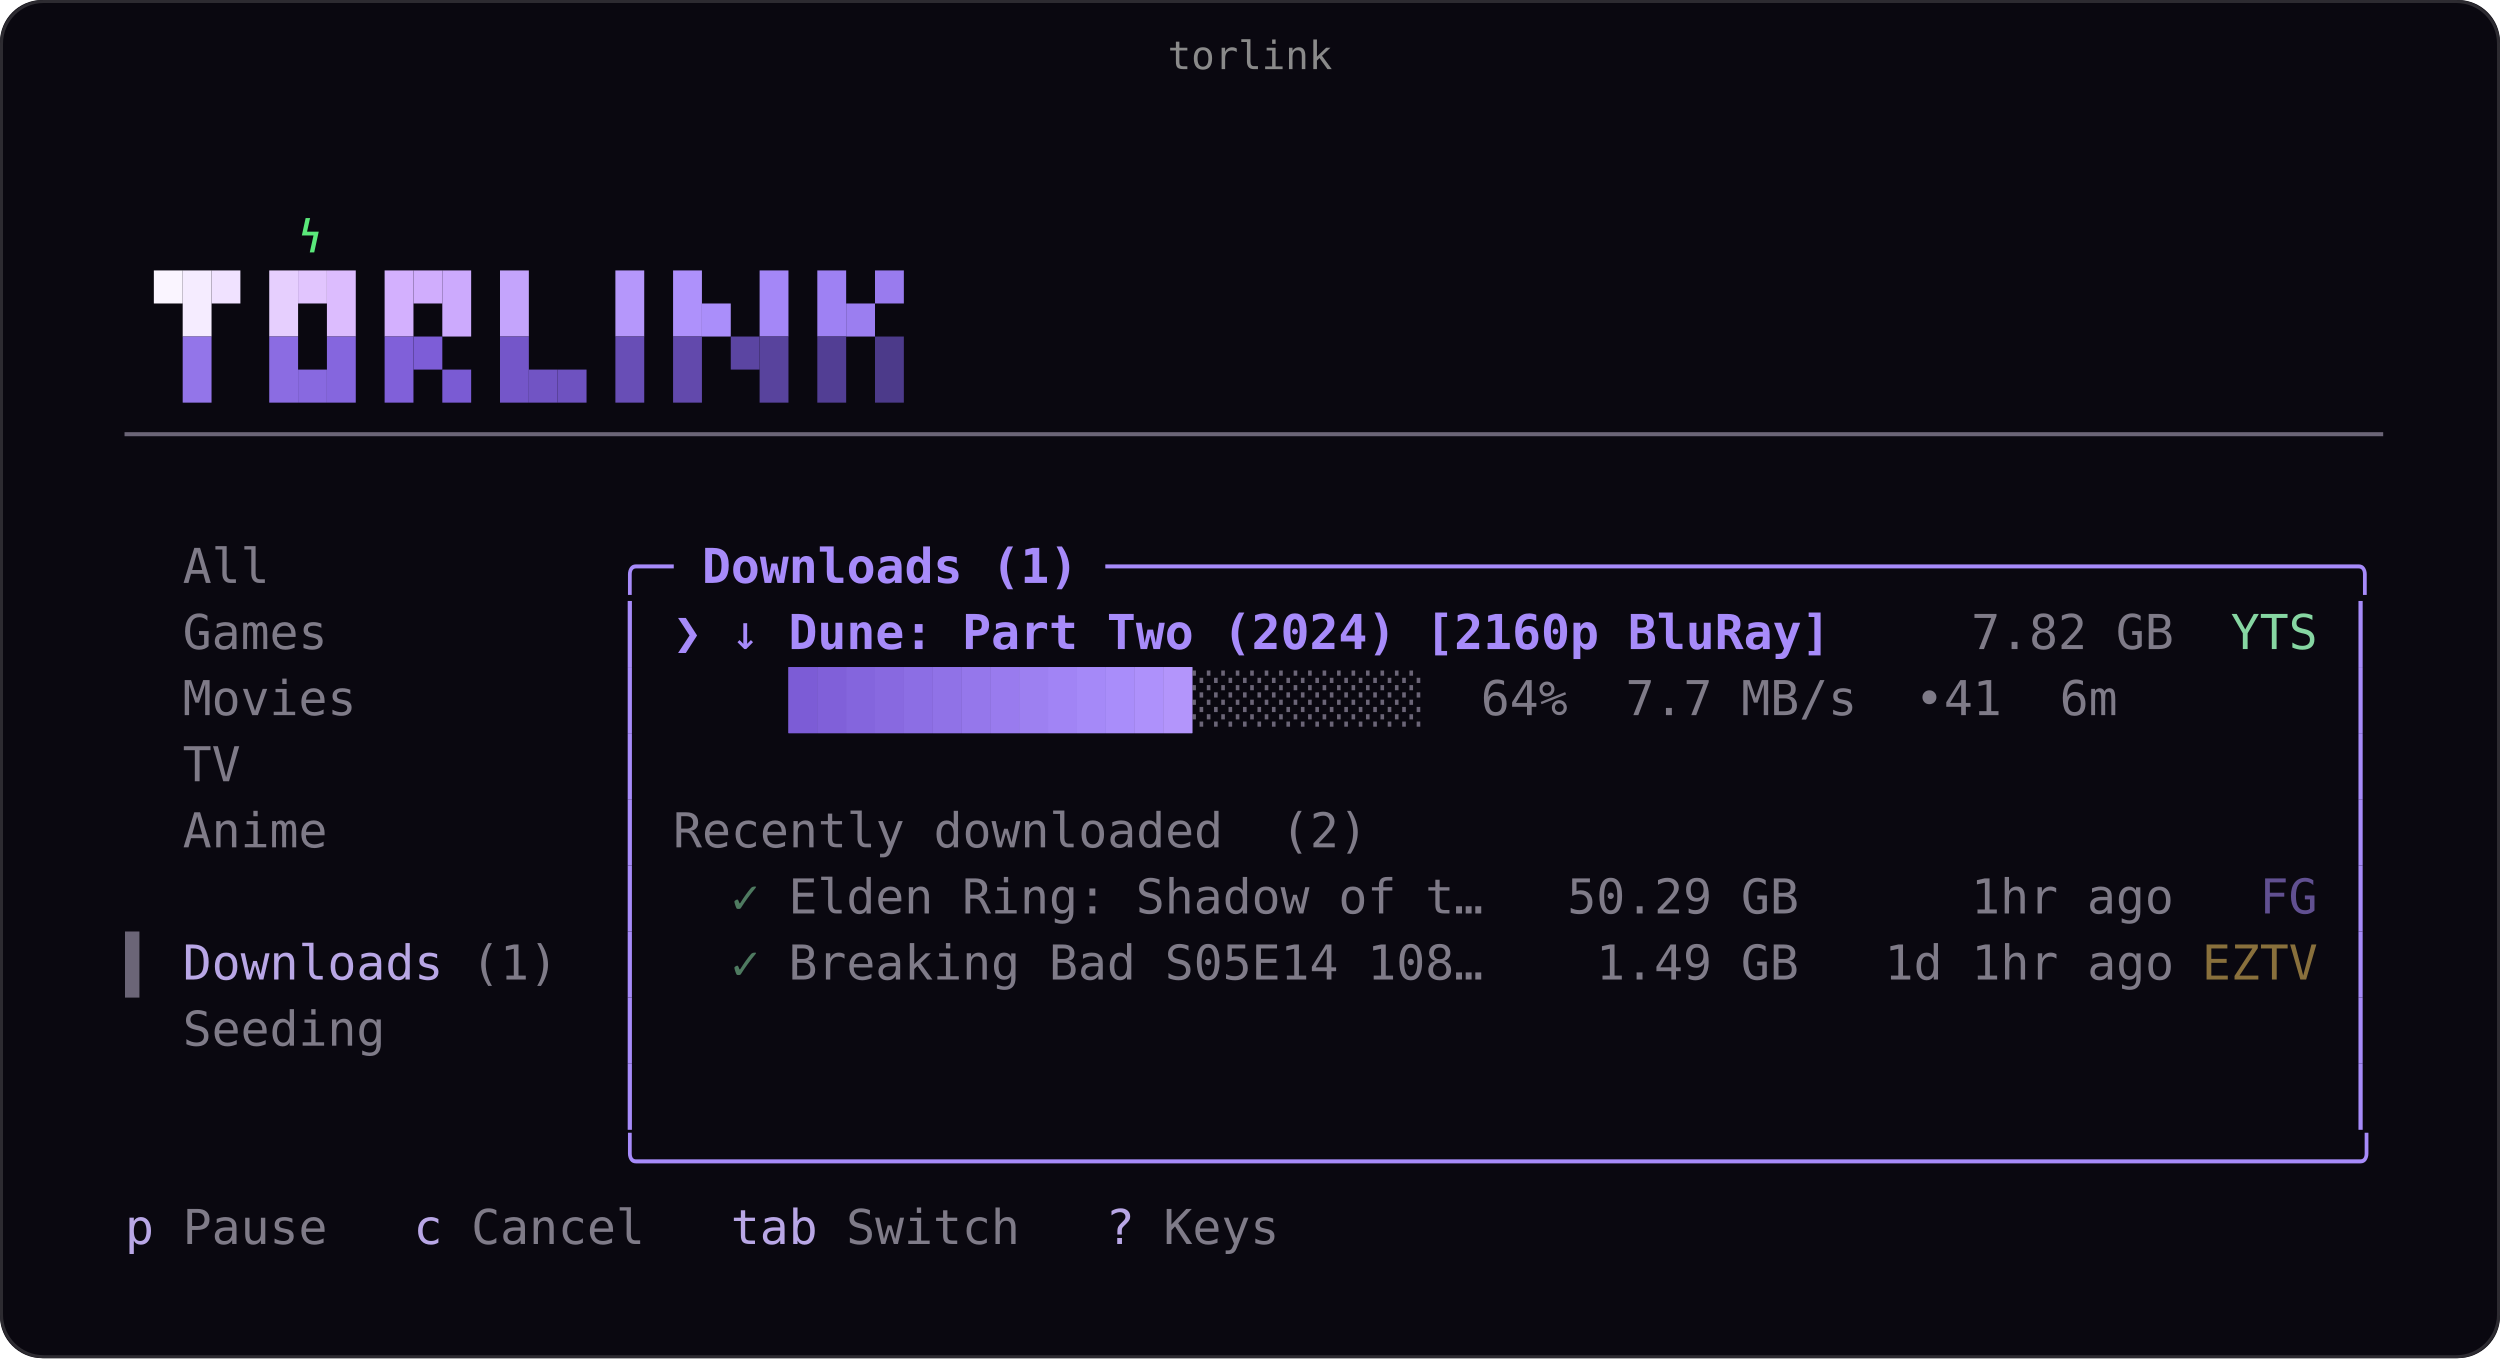
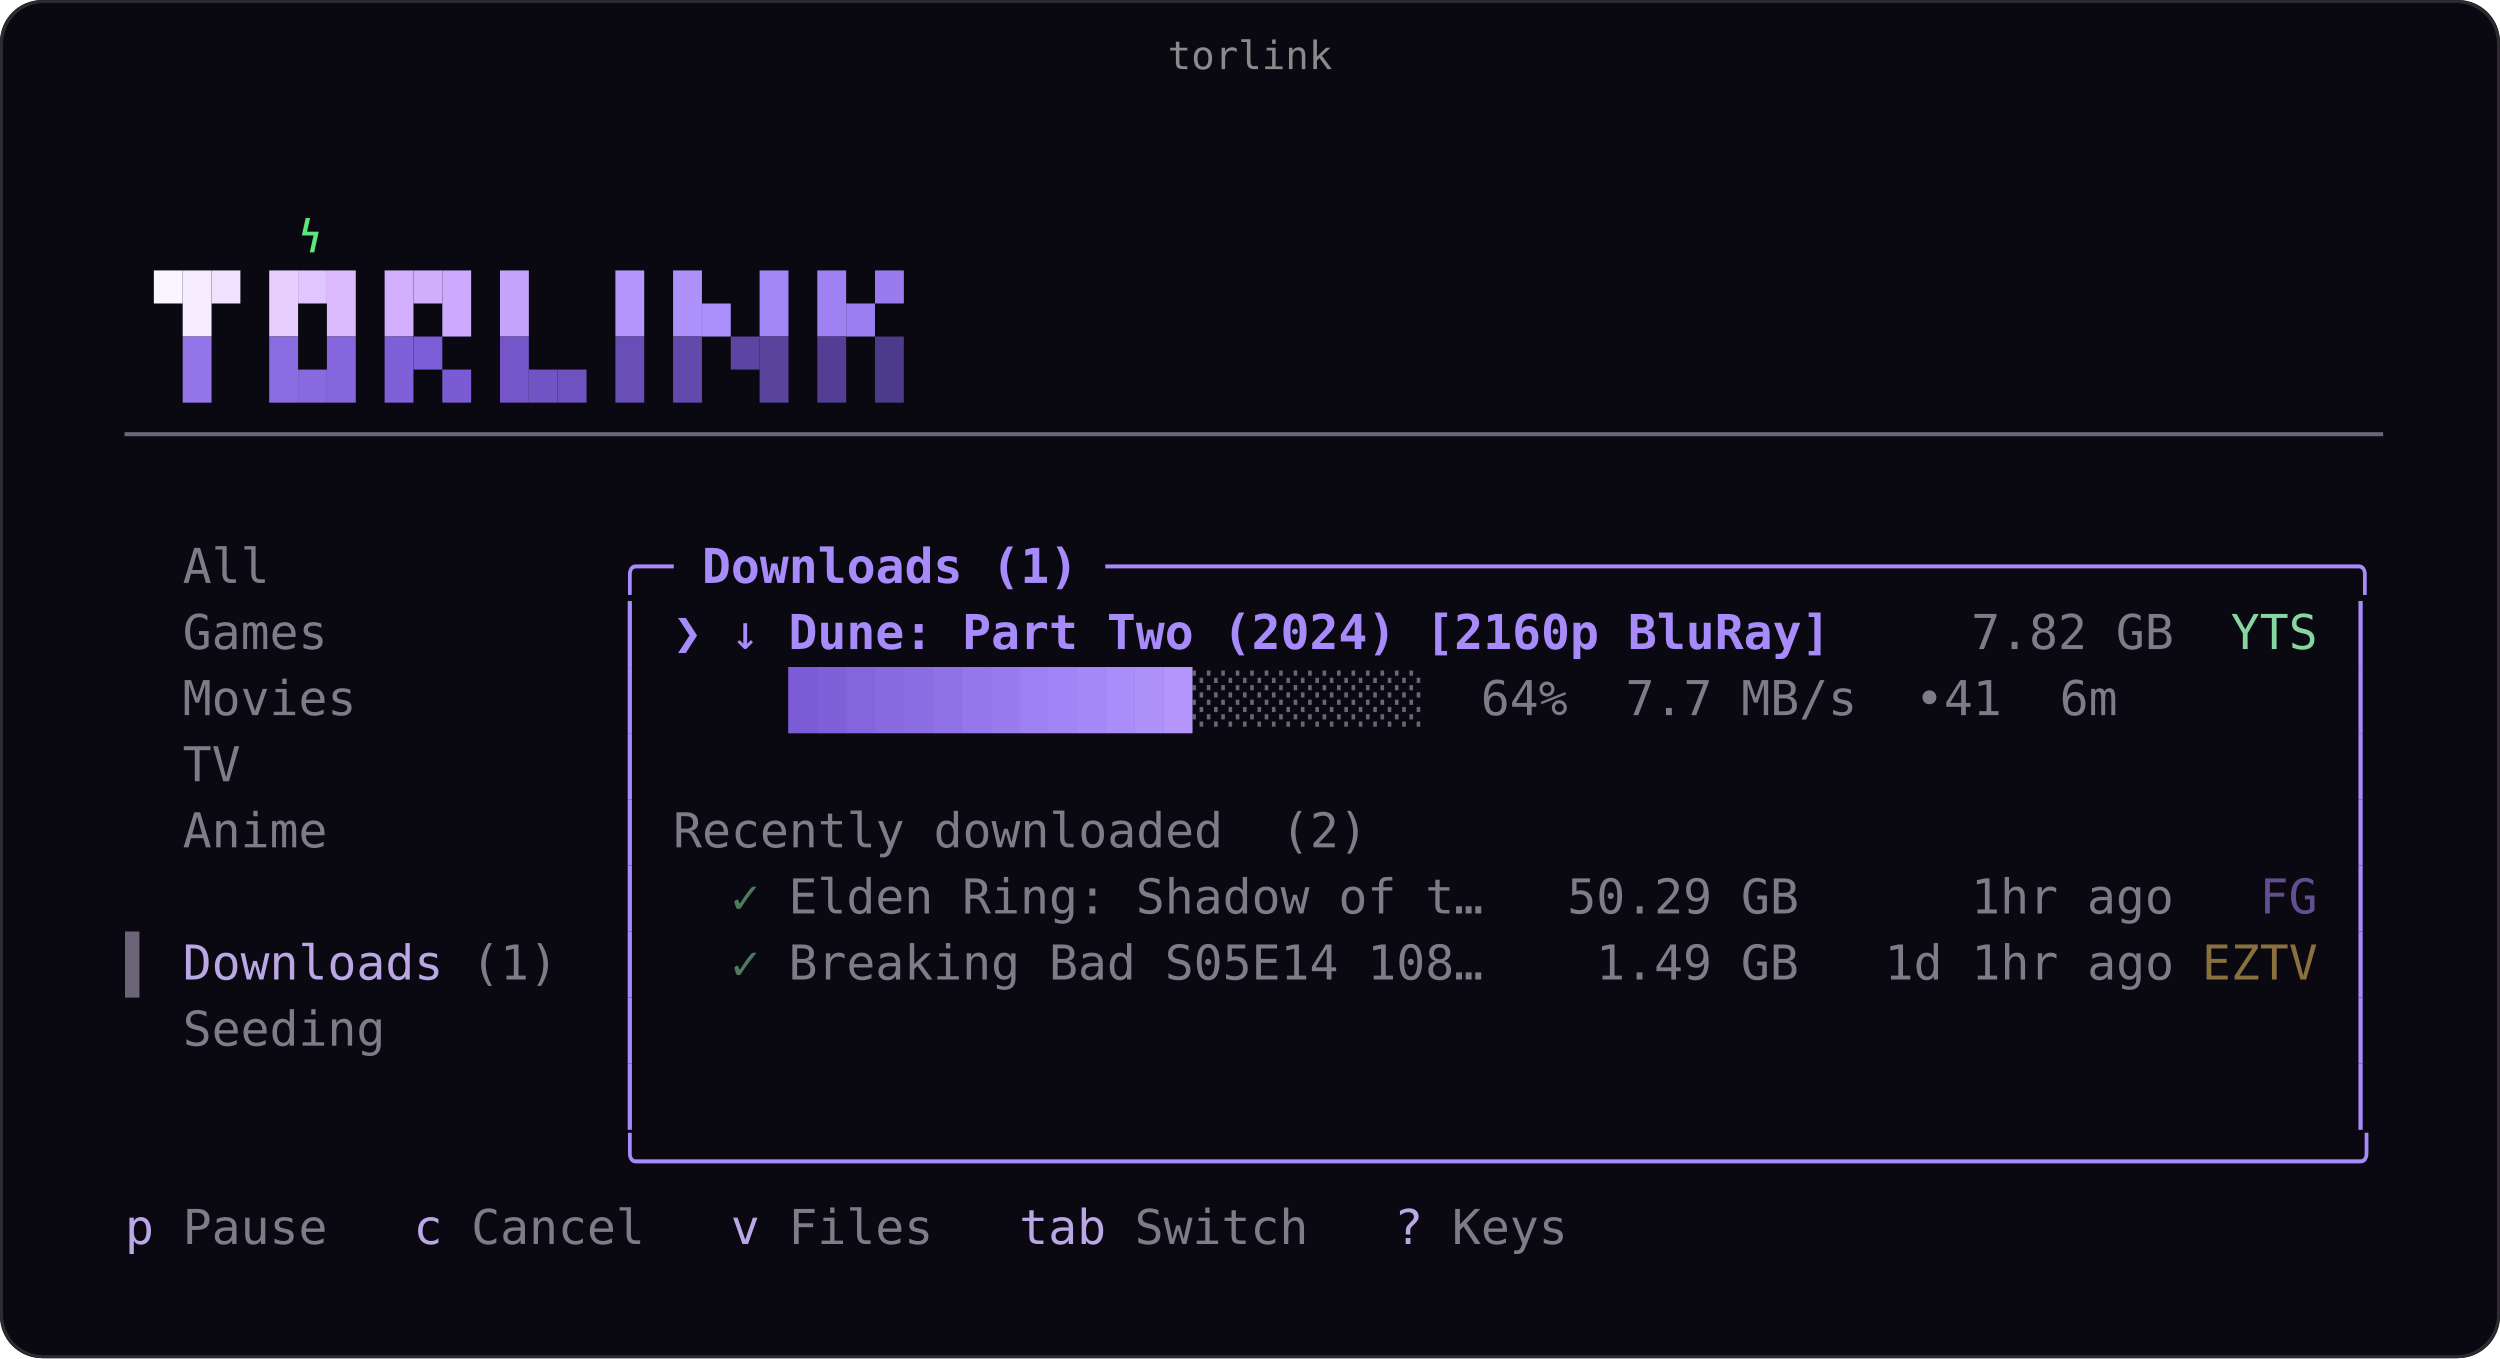
<svg xmlns="http://www.w3.org/2000/svg" width="832" height="452" viewBox="0 0 832 452" style="max-width: 832px; width: 100%; height: auto;" role="img">
  <rect width="100%" height="100%" rx="14" fill="#0a0810" />
  <rect x="0.5" y="0.5" width="831" height="451" rx="14" fill="none" stroke="#2d2b31" stroke-width="1" />
  <text x="416" y="23" text-anchor="middle" font-family="ui-monospace, &quot;Cascadia Mono&quot;, &quot;SF Mono&quot;, Menlo, Consolas, &quot;DejaVu Sans Mono&quot;, monospace" font-size="13" fill="#8a8a8a">torlink</text>
  <g font-family="ui-monospace, &quot;Cascadia Mono&quot;, &quot;SF Mono&quot;, Menlo, Consolas, &quot;DejaVu Sans Mono&quot;, monospace" font-size="16" fill="#ddd8ea">
    <text x="99.2" y="84" textLength="9.6" lengthAdjust="spacingAndGlyphs" xml:space="preserve" fill="#5ae87a" font-weight="600">𐓏</text>
    <rect x="51.2" y="90" width="9.6" height="11" fill="#faf5ff" />
    <rect x="60.8" y="90" width="9.6" height="22" fill="#f5ecff" />
    <rect x="70.4" y="90" width="9.6" height="11" fill="#f0e2ff" />
    <rect x="89.6" y="90" width="9.6" height="22" fill="#e6cffe" />
    <rect x="99.2" y="90" width="9.6" height="11" fill="#e1c5fe" />
    <rect x="108.8" y="90" width="9.6" height="22" fill="#dcbcfe" />
    <rect x="128" y="90" width="9.6" height="22" fill="#d3b0fe" />
    <rect x="137.6" y="90" width="9.6" height="11" fill="#d0adfd" />
    <rect x="147.2" y="90" width="9.6" height="22" fill="#ccaafd" />
    <rect x="166.4" y="90" width="9.6" height="22" fill="#c4a4fc" />
    <rect x="204.8" y="90" width="9.6" height="22" fill="#b597fb" />
    <rect x="224" y="90" width="9.6" height="22" fill="#ae91fb" />
    <rect x="233.6" y="101" width="9.6" height="11" fill="#aa8efa" />
    <rect x="252.8" y="90" width="9.6" height="22" fill="#a487f7" />
    <rect x="272" y="90" width="9.6" height="22" fill="#9e81f3" />
    <rect x="281.6" y="101" width="9.6" height="11" fill="#9b7ef0" />
    <rect x="291.2" y="90" width="9.6" height="11" fill="#997bee" />
    <rect x="60.8" y="112" width="9.6" height="22" fill="#9375e9" />
    <rect x="89.6" y="112" width="9.6" height="22" fill="#8b6ce2" />
    <rect x="99.2" y="123" width="9.6" height="11" fill="#8869e0" />
    <rect x="108.8" y="112" width="9.6" height="22" fill="#8566de" />
    <rect x="128" y="112" width="9.6" height="22" fill="#8060d9" />
    <rect x="137.6" y="112" width="9.6" height="11" fill="#7d5dd7" />
    <rect x="147.2" y="123" width="9.6" height="11" fill="#7a5bd3" />
    <rect x="166.4" y="112" width="9.6" height="22" fill="#7456c9" />
    <rect x="176" y="123" width="9.6" height="11" fill="#7154c4" />
    <rect x="185.6" y="123" width="9.6" height="11" fill="#6e52c0" />
    <rect x="204.8" y="112" width="9.6" height="22" fill="#684eb6" />
    <rect x="224" y="112" width="9.6" height="22" fill="#6249ac" />
    <rect x="243.2" y="112" width="9.6" height="11" fill="#5b45a2" />
    <rect x="252.8" y="112" width="9.6" height="22" fill="#58439d" />
    <rect x="272" y="112" width="9.6" height="22" fill="#523e94" />
    <rect x="291.2" y="112" width="9.6" height="22" fill="#4c3a8a" />
    <text x="41.6" y="150" textLength="748.8" lengthAdjust="spacingAndGlyphs" xml:space="preserve" fill="#6b6577">──────────────────────────────────────────────────────────────────────────────</text>
    <text x="60.8" y="194" textLength="28.8" lengthAdjust="spacingAndGlyphs" xml:space="preserve" fill-opacity="0.55">All</text>
    <text x="204.8" y="194" textLength="19.2" lengthAdjust="spacingAndGlyphs" xml:space="preserve" fill="#a78bfa">╭─</text>
    <text x="233.6" y="194" textLength="124.8" lengthAdjust="spacingAndGlyphs" xml:space="preserve" fill="#a78bfa" font-weight="600">Downloads (1)</text>
    <text x="368" y="194" textLength="422.4" lengthAdjust="spacingAndGlyphs" xml:space="preserve" fill="#a78bfa">───────────────────────────────────────────╮</text>
    <text x="60.8" y="216" textLength="48" lengthAdjust="spacingAndGlyphs" xml:space="preserve" fill-opacity="0.55">Games</text>
    <rect x="208.9" y="200" width="1.4" height="22" fill="#a78bfa" />
    <text x="224" y="216" textLength="9.6" lengthAdjust="spacingAndGlyphs" xml:space="preserve" fill="#a78bfa" font-weight="600">❯</text>
    <text x="243.2" y="216" textLength="9.6" lengthAdjust="spacingAndGlyphs" xml:space="preserve" fill="#a78bfa">↓</text>
    <text x="262.4" y="216" textLength="345.6" lengthAdjust="spacingAndGlyphs" xml:space="preserve" fill="#a78bfa" font-weight="600">Dune: Part Two (2024) [2160p BluRay]</text>
    <text x="656" y="216" textLength="67.2" lengthAdjust="spacingAndGlyphs" xml:space="preserve" fill-opacity="0.55">7.82 GB</text>
    <text x="742.4" y="216" textLength="28.8" lengthAdjust="spacingAndGlyphs" xml:space="preserve" fill="#86d6a2">YTS</text>
    <rect x="784.9" y="200" width="1.4" height="22" fill="#a78bfa" />
    <text x="60.8" y="238" textLength="57.6" lengthAdjust="spacingAndGlyphs" xml:space="preserve" fill-opacity="0.55">Movies</text>
    <rect x="208.9" y="222" width="1.4" height="22" fill="#a78bfa" />
    <rect x="262.4" y="222" width="9.6" height="22" fill="#7c5cd6" />
    <rect x="272" y="222" width="9.6" height="22" fill="#8060d9" />
    <rect x="281.6" y="222" width="9.6" height="22" fill="#8465dd" />
    <rect x="291.2" y="222" width="9.6" height="22" fill="#8869e0" />
    <rect x="300.8" y="222" width="9.6" height="22" fill="#8c6ee4" />
    <rect x="310.4" y="222" width="9.6" height="22" fill="#9072e7" />
    <rect x="320" y="222" width="9.6" height="22" fill="#9577eb" />
    <rect x="329.6" y="222" width="9.6" height="22" fill="#997bee" />
    <rect x="339.2" y="222" width="9.6" height="22" fill="#9d80f1" />
    <rect x="348.8" y="222" width="9.6" height="22" fill="#a184f5" />
    <rect x="358.4" y="222" width="9.6" height="22" fill="#a589f8" />
    <rect x="368" y="222" width="9.6" height="22" fill="#a98dfa" />
    <rect x="377.6" y="222" width="9.6" height="22" fill="#ae91fb" />
    <rect x="387.2" y="222" width="9.6" height="22" fill="#b395fb" />
    <text x="396.8" y="238" textLength="76.8" lengthAdjust="spacingAndGlyphs" xml:space="preserve" fill="#6b6577">░░░░░░░░</text>
    <text x="492.8" y="238" textLength="211.2" lengthAdjust="spacingAndGlyphs" xml:space="preserve" fill-opacity="0.55">64%  7.7 MB/s  •41  6m</text>
    <rect x="784.9" y="222" width="1.4" height="22" fill="#a78bfa" />
    <text x="60.8" y="260" textLength="19.2" lengthAdjust="spacingAndGlyphs" xml:space="preserve" fill-opacity="0.55">TV</text>
    <rect x="208.9" y="244" width="1.4" height="22" fill="#a78bfa" />
    <rect x="784.9" y="244" width="1.4" height="22" fill="#a78bfa" />
    <text x="60.8" y="282" textLength="48" lengthAdjust="spacingAndGlyphs" xml:space="preserve" fill-opacity="0.55">Anime</text>
    <rect x="208.9" y="266" width="1.4" height="22" fill="#a78bfa" />
    <text x="224" y="282" textLength="230.4" lengthAdjust="spacingAndGlyphs" xml:space="preserve" fill-opacity="0.55">Recently downloaded  (2)</text>
    <rect x="784.9" y="266" width="1.4" height="22" fill="#a78bfa" />
    <rect x="208.9" y="288" width="1.4" height="22" fill="#a78bfa" />
    <text x="243.2" y="304" textLength="9.6" lengthAdjust="spacingAndGlyphs" xml:space="preserve" fill="#86d6a2" fill-opacity="0.55">✓</text>
    <text x="262.4" y="304" textLength="230.4" lengthAdjust="spacingAndGlyphs" xml:space="preserve" fill-opacity="0.55">Elden Ring: Shadow of t…</text>
    <text x="521.6" y="304" textLength="76.8" lengthAdjust="spacingAndGlyphs" xml:space="preserve" fill-opacity="0.55">50.29 GB</text>
    <text x="656" y="304" textLength="67.2" lengthAdjust="spacingAndGlyphs" xml:space="preserve" fill-opacity="0.55">1hr ago</text>
    <text x="752" y="304" textLength="19.2" lengthAdjust="spacingAndGlyphs" xml:space="preserve" fill="#a78bfa" fill-opacity="0.55">FG</text>
    <rect x="784.9" y="288" width="1.4" height="22" fill="#a78bfa" />
    <rect x="41.6" y="310" width="4.8" height="22" fill="#6b6577" />
    <text x="60.8" y="326" textLength="86.4" lengthAdjust="spacingAndGlyphs" xml:space="preserve" fill="#b9a7e6">Downloads</text>
    <text x="156.8" y="326" textLength="28.8" lengthAdjust="spacingAndGlyphs" xml:space="preserve" fill-opacity="0.55">(1)</text>
    <rect x="208.9" y="310" width="1.4" height="22" fill="#a78bfa" />
    <text x="243.2" y="326" textLength="9.6" lengthAdjust="spacingAndGlyphs" xml:space="preserve" fill="#86d6a2" fill-opacity="0.55">✓</text>
    <text x="262.4" y="326" textLength="230.4" lengthAdjust="spacingAndGlyphs" xml:space="preserve" fill-opacity="0.55">Breaking Bad S05E14 108…</text>
    <text x="531.2" y="326" textLength="67.2" lengthAdjust="spacingAndGlyphs" xml:space="preserve" fill-opacity="0.55">1.49 GB</text>
    <text x="627.2" y="326" textLength="96" lengthAdjust="spacingAndGlyphs" xml:space="preserve" fill-opacity="0.55">1d 1hr ago</text>
    <text x="732.8" y="326" textLength="38.4" lengthAdjust="spacingAndGlyphs" xml:space="preserve" fill="#f0c560" fill-opacity="0.55">EZTV</text>
    <rect x="784.9" y="310" width="1.4" height="22" fill="#a78bfa" />
    <text x="60.8" y="348" textLength="67.2" lengthAdjust="spacingAndGlyphs" xml:space="preserve" fill-opacity="0.55">Seeding</text>
    <rect x="208.9" y="332" width="1.4" height="22" fill="#a78bfa" />
    <rect x="784.9" y="332" width="1.4" height="22" fill="#a78bfa" />
    <rect x="208.9" y="354" width="1.4" height="22" fill="#a78bfa" />
    <rect x="784.9" y="354" width="1.4" height="22" fill="#a78bfa" />
    <text x="204.8" y="392" textLength="585.6" lengthAdjust="spacingAndGlyphs" xml:space="preserve" fill="#a78bfa">╰───────────────────────────────────────────────────────────╯</text>
    <text x="41.6" y="414" textLength="9.6" lengthAdjust="spacingAndGlyphs" xml:space="preserve" fill="#b9a7e6">p</text>
    <text x="60.8" y="414" textLength="48" lengthAdjust="spacingAndGlyphs" xml:space="preserve" fill-opacity="0.55">Pause</text>
    <text x="137.6" y="414" textLength="9.6" lengthAdjust="spacingAndGlyphs" xml:space="preserve" fill="#b9a7e6">c</text>
    <text x="156.8" y="414" textLength="57.6" lengthAdjust="spacingAndGlyphs" xml:space="preserve" fill-opacity="0.55">Cancel</text>
-     <text x="243.2" y="414" textLength="28.8" lengthAdjust="spacingAndGlyphs" xml:space="preserve" fill="#b9a7e6">tab</text>
-     <text x="281.6" y="414" textLength="57.6" lengthAdjust="spacingAndGlyphs" xml:space="preserve" fill-opacity="0.55">Switch</text>
-     <text x="368" y="414" textLength="9.6" lengthAdjust="spacingAndGlyphs" xml:space="preserve" fill="#b9a7e6">?</text>
-     <text x="387.2" y="414" textLength="38.4" lengthAdjust="spacingAndGlyphs" xml:space="preserve" fill-opacity="0.55">Keys</text>
+     <text x="243.2" y="414" textLength="9.6" lengthAdjust="spacingAndGlyphs" xml:space="preserve" fill="#b9a7e6">v</text>
+     <text x="262.4" y="414" textLength="48" lengthAdjust="spacingAndGlyphs" xml:space="preserve" fill-opacity="0.55">Files</text>
+     <text x="339.2" y="414" textLength="28.8" lengthAdjust="spacingAndGlyphs" xml:space="preserve" fill="#b9a7e6">tab</text>
+     <text x="377.6" y="414" textLength="57.6" lengthAdjust="spacingAndGlyphs" xml:space="preserve" fill-opacity="0.55">Switch</text>
+     <text x="464" y="414" textLength="9.6" lengthAdjust="spacingAndGlyphs" xml:space="preserve" fill="#b9a7e6">?</text>
+     <text x="483.2" y="414" textLength="38.4" lengthAdjust="spacingAndGlyphs" xml:space="preserve" fill-opacity="0.55">Keys</text>
  </g>
  <rect x="262.4" y="222" width="9.6" height="22" fill="#7c5cd6">
    <animate attributeName="fill" calcMode="discrete" dur="3.48s" values="#7c5cd6;#7f5fd7;#8669da;#9277de;#a18ae3;#b29ee8;#c3b3ee;#d2c5f3;#ded4f7;#e5ddfa;#e8e0fb;#e5ddfa;#ded4f7;#d2c5f3;#c3b3ee;#b29ee8;#a18ae3;#9277de;#8669da;#7f5fd7;#7c5cd6;#7c5cd6;#7c5cd6;#7c5cd6;#7c5cd6;#7c5cd6;#7c5cd6;#7c5cd6;#7c5cd6;#7c5cd6;#7c5cd6;#7c5cd6;#7c5cd6;#7c5cd6;#7c5cd6;#7c5cd6;#7c5cd6;#7c5cd6;#7c5cd6;#7c5cd6;#7c5cd6;#7c5cd6;#7c5cd6;#7c5cd6;#7c5cd6;#7c5cd6;#7c5cd6;#7c5cd6;#7c5cd6;#7c5cd6;#7c5cd6;#7c5cd6;#7c5cd6;#7c5cd6;#7c5cd6;#7c5cd6;#7c5cd6;#7c5cd6;#7c5cd6;#7c5cd6;#7c5cd6;#7c5cd6;#7c5cd6;#7c5cd6;#7c5cd6;#7c5cd6;#7c5cd6;#7c5cd6;#7c5cd6;#7c5cd6;#7c5cd6;#7c5cd6;#7c5cd6;#7c5cd6;#7c5cd6;#7c5cd6;#7c5cd6;#7c5cd6;#7c5cd6;#7c5cd6;#7c5cd6;#7c5cd6;#7c5cd6;#7c5cd6;#7c5cd6;#7c5cd6;#7c5cd6" repeatCount="indefinite" />
  </rect>
  <rect x="272" y="222" width="9.6" height="22" fill="#8060d9">
    <animate attributeName="fill" calcMode="discrete" dur="3.48s" values="#8060d9;#8060d9;#8060d9;#8262da;#886adc;#9377df;#a188e4;#b19ce9;#c1b0ee;#d0c2f3;#dcd2f7;#e5dcfa;#e8e1fb;#e7dffb;#e0d7f9;#d6caf5;#c8b8f1;#b8a5eb;#a891e6;#997ee1;#8c6fdd;#8465da;#8060d9;#8060d9;#8060d9;#8060d9;#8060d9;#8060d9;#8060d9;#8060d9;#8060d9;#8060d9;#8060d9;#8060d9;#8060d9;#8060d9;#8060d9;#8060d9;#8060d9;#8060d9;#8060d9;#8060d9;#8060d9;#8060d9;#8060d9;#8060d9;#8060d9;#8060d9;#8060d9;#8060d9;#8060d9;#8060d9;#8060d9;#8060d9;#8060d9;#8060d9;#8060d9;#8060d9;#8060d9;#8060d9;#8060d9;#8060d9;#8060d9;#8060d9;#8060d9;#8060d9;#8060d9;#8060d9;#8060d9;#8060d9;#8060d9;#8060d9;#8060d9;#8060d9;#8060d9;#8060d9;#8060d9;#8060d9;#8060d9;#8060d9;#8060d9;#8060d9;#8060d9;#8060d9;#8060d9;#8060d9;#8060d9" repeatCount="indefinite" />
  </rect>
  <rect x="281.6" y="222" width="9.6" height="22" fill="#8465dd">
    <animate attributeName="fill" calcMode="discrete" dur="3.48s" values="#8465dd;#8465dd;#8465dd;#8465dd;#8465dd;#8566dd;#8a6cdf;#9378e2;#a088e6;#af9aea;#bfaeef;#cec0f3;#dbd0f7;#e4dbfa;#e8e1fb;#e8e0fb;#e3dafa;#d9cef7;#ccbef3;#bdacee;#ae98ea;#9f86e5;#9276e1;#896bdf;#8466dd;#8465dd;#8465dd;#8465dd;#8465dd;#8465dd;#8465dd;#8465dd;#8465dd;#8465dd;#8465dd;#8465dd;#8465dd;#8465dd;#8465dd;#8465dd;#8465dd;#8465dd;#8465dd;#8465dd;#8465dd;#8465dd;#8465dd;#8465dd;#8465dd;#8465dd;#8465dd;#8465dd;#8465dd;#8465dd;#8465dd;#8465dd;#8465dd;#8465dd;#8465dd;#8465dd;#8465dd;#8465dd;#8465dd;#8465dd;#8465dd;#8465dd;#8465dd;#8465dd;#8465dd;#8465dd;#8465dd;#8465dd;#8465dd;#8465dd;#8465dd;#8465dd;#8465dd;#8465dd;#8465dd;#8465dd;#8465dd;#8465dd;#8465dd;#8465dd;#8465dd;#8465dd;#8465dd" repeatCount="indefinite" />
  </rect>
  <rect x="291.2" y="222" width="9.6" height="22" fill="#8869e0">
    <animate attributeName="fill" calcMode="discrete" dur="3.48s" values="#8869e0;#8869e0;#8869e0;#8869e0;#8869e0;#8869e0;#8869e0;#8869e0;#8c6ee1;#9478e4;#a087e7;#ae99eb;#beacef;#ccbef4;#d9cef7;#e3dafa;#e8e0fc;#e9e1fc;#e5dcfb;#ddd2f8;#d1c3f5;#c3b2f1;#b49fec;#a58de8;#987de5;#8f71e2;#896ae0;#8869e0;#8869e0;#8869e0;#8869e0;#8869e0;#8869e0;#8869e0;#8869e0;#8869e0;#8869e0;#8869e0;#8869e0;#8869e0;#8869e0;#8869e0;#8869e0;#8869e0;#8869e0;#8869e0;#8869e0;#8869e0;#8869e0;#8869e0;#8869e0;#8869e0;#8869e0;#8869e0;#8869e0;#8869e0;#8869e0;#8869e0;#8869e0;#8869e0;#8869e0;#8869e0;#8869e0;#8869e0;#8869e0;#8869e0;#8869e0;#8869e0;#8869e0;#8869e0;#8869e0;#8869e0;#8869e0;#8869e0;#8869e0;#8869e0;#8869e0;#8869e0;#8869e0;#8869e0;#8869e0;#8869e0;#8869e0;#8869e0;#8869e0;#8869e0;#8869e0" repeatCount="indefinite" />
  </rect>
  <rect x="300.8" y="222" width="9.6" height="22" fill="#8c6ee4">
    <animate attributeName="fill" calcMode="discrete" dur="3.48s" values="#8c6ee4;#8c6ee4;#8c6ee4;#8c6ee4;#8c6ee4;#8c6ee4;#8c6ee4;#8c6ee4;#8c6ee4;#8c6ee4;#8f72e5;#967ae7;#a188e9;#ae98ed;#bcaaf1;#cbbcf4;#d8ccf8;#e2d8fa;#e8e0fc;#eae2fc;#e7dffc;#e0d6fa;#d5c9f7;#c8b8f3;#b9a6f0;#ab94ec;#9e84e9;#9478e6;#8e70e4;#8c6ee4;#8c6ee4;#8c6ee4;#8c6ee4;#8c6ee4;#8c6ee4;#8c6ee4;#8c6ee4;#8c6ee4;#8c6ee4;#8c6ee4;#8c6ee4;#8c6ee4;#8c6ee4;#8c6ee4;#8c6ee4;#8c6ee4;#8c6ee4;#8c6ee4;#8c6ee4;#8c6ee4;#8c6ee4;#8c6ee4;#8c6ee4;#8c6ee4;#8c6ee4;#8c6ee4;#8c6ee4;#8c6ee4;#8c6ee4;#8c6ee4;#8c6ee4;#8c6ee4;#8c6ee4;#8c6ee4;#8c6ee4;#8c6ee4;#8c6ee4;#8c6ee4;#8c6ee4;#8c6ee4;#8c6ee4;#8c6ee4;#8c6ee4;#8c6ee4;#8c6ee4;#8c6ee4;#8c6ee4;#8c6ee4;#8c6ee4;#8c6ee4;#8c6ee4;#8c6ee4;#8c6ee4;#8c6ee4;#8c6ee4;#8c6ee4;#8c6ee4" repeatCount="indefinite" />
  </rect>
  <rect x="310.4" y="222" width="9.6" height="22" fill="#9072e7">
    <animate attributeName="fill" calcMode="discrete" dur="3.48s" values="#9072e7;#9072e7;#9072e7;#9072e7;#9072e7;#9072e7;#9072e7;#9072e7;#9072e7;#9072e7;#9072e7;#9072e7;#9274e7;#987ce9;#a188eb;#ae97ee;#bba8f1;#c9baf5;#d6caf8;#e0d7fa;#e7dffc;#eae2fd;#e8e0fc;#e2d9fb;#d9cdf8;#ccbdf5;#bfacf2;#b19bef;#a48bec;#9a7ee9;#9375e8;#9072e7;#9072e7;#9072e7;#9072e7;#9072e7;#9072e7;#9072e7;#9072e7;#9072e7;#9072e7;#9072e7;#9072e7;#9072e7;#9072e7;#9072e7;#9072e7;#9072e7;#9072e7;#9072e7;#9072e7;#9072e7;#9072e7;#9072e7;#9072e7;#9072e7;#9072e7;#9072e7;#9072e7;#9072e7;#9072e7;#9072e7;#9072e7;#9072e7;#9072e7;#9072e7;#9072e7;#9072e7;#9072e7;#9072e7;#9072e7;#9072e7;#9072e7;#9072e7;#9072e7;#9072e7;#9072e7;#9072e7;#9072e7;#9072e7;#9072e7;#9072e7;#9072e7;#9072e7;#9072e7;#9072e7;#9072e7" repeatCount="indefinite" />
  </rect>
  <rect x="320" y="222" width="9.6" height="22" fill="#9577eb">
    <animate attributeName="fill" calcMode="discrete" dur="3.48s" values="#9577eb;#9577eb;#9577eb;#9577eb;#9577eb;#9577eb;#9577eb;#9577eb;#9577eb;#9577eb;#9577eb;#9577eb;#9577eb;#9577eb;#9678eb;#9b7eec;#a389ee;#ae97f0;#bba7f3;#c9b8f6;#d5c8f9;#e0d5fb;#e7defc;#eae3fd;#eae2fd;#e5dcfc;#dcd1fa;#d1c3f8;#c4b3f5;#b7a2f2;#aa92f0;#a085ed;#997cec;#9577eb;#9577eb;#9577eb;#9577eb;#9577eb;#9577eb;#9577eb;#9577eb;#9577eb;#9577eb;#9577eb;#9577eb;#9577eb;#9577eb;#9577eb;#9577eb;#9577eb;#9577eb;#9577eb;#9577eb;#9577eb;#9577eb;#9577eb;#9577eb;#9577eb;#9577eb;#9577eb;#9577eb;#9577eb;#9577eb;#9577eb;#9577eb;#9577eb;#9577eb;#9577eb;#9577eb;#9577eb;#9577eb;#9577eb;#9577eb;#9577eb;#9577eb;#9577eb;#9577eb;#9577eb;#9577eb;#9577eb;#9577eb;#9577eb;#9577eb;#9577eb;#9577eb;#9577eb;#9577eb" repeatCount="indefinite" />
  </rect>
  <rect x="329.6" y="222" width="9.6" height="22" fill="#997bee">
    <animate attributeName="fill" calcMode="discrete" dur="3.48s" values="#997bee;#997bee;#997bee;#997bee;#997bee;#997bee;#997bee;#997bee;#997bee;#997bee;#997bee;#997bee;#997bee;#997bee;#997bee;#997bee;#997cee;#9d80ef;#a48af0;#af97f2;#bba6f4;#c8b6f7;#d4c6f9;#ded3fb;#e6ddfc;#eae3fd;#ebe3fd;#e7defd;#dfd5fb;#d5c8f9;#c9b8f7;#bca8f5;#b098f2;#a68bf0;#9e81ef;#9a7cee;#997bee;#997bee;#997bee;#997bee;#997bee;#997bee;#997bee;#997bee;#997bee;#997bee;#997bee;#997bee;#997bee;#997bee;#997bee;#997bee;#997bee;#997bee;#997bee;#997bee;#997bee;#997bee;#997bee;#997bee;#997bee;#997bee;#997bee;#997bee;#997bee;#997bee;#997bee;#997bee;#997bee;#997bee;#997bee;#997bee;#997bee;#997bee;#997bee;#997bee;#997bee;#997bee;#997bee;#997bee;#997bee;#997bee;#997bee;#997bee;#997bee;#997bee;#997bee" repeatCount="indefinite" />
  </rect>
  <rect x="339.2" y="222" width="9.6" height="22" fill="#9d80f1">
    <animate attributeName="fill" calcMode="discrete" dur="3.48s" values="#9d80f1;#9d80f1;#9d80f1;#9d80f1;#9d80f1;#9d80f1;#9d80f1;#9d80f1;#9d80f1;#9d80f1;#9d80f1;#9d80f1;#9d80f1;#9d80f1;#9d80f1;#9d80f1;#9d80f1;#9d80f1;#9d80f1;#a084f1;#a68cf2;#af97f4;#bba6f6;#c7b5f8;#d3c5fa;#ddd2fb;#e5dcfd;#eae2fd;#ebe4fe;#e8e0fd;#e2d8fc;#d9ccfb;#cebef9;#c1aef7;#b59ff5;#ab92f3;#a388f2;#9e81f1;#9d80f1;#9d80f1;#9d80f1;#9d80f1;#9d80f1;#9d80f1;#9d80f1;#9d80f1;#9d80f1;#9d80f1;#9d80f1;#9d80f1;#9d80f1;#9d80f1;#9d80f1;#9d80f1;#9d80f1;#9d80f1;#9d80f1;#9d80f1;#9d80f1;#9d80f1;#9d80f1;#9d80f1;#9d80f1;#9d80f1;#9d80f1;#9d80f1;#9d80f1;#9d80f1;#9d80f1;#9d80f1;#9d80f1;#9d80f1;#9d80f1;#9d80f1;#9d80f1;#9d80f1;#9d80f1;#9d80f1;#9d80f1;#9d80f1;#9d80f1;#9d80f1;#9d80f1;#9d80f1;#9d80f1;#9d80f1;#9d80f1" repeatCount="indefinite" />
  </rect>
  <rect x="348.8" y="222" width="9.6" height="22" fill="#a184f5">
    <animate attributeName="fill" calcMode="discrete" dur="3.48s" values="#a184f5;#a184f5;#a184f5;#a184f5;#a184f5;#a184f5;#a184f5;#a184f5;#a184f5;#a184f5;#a184f5;#a184f5;#a184f5;#a184f5;#a184f5;#a184f5;#a184f5;#a184f5;#a184f5;#a184f5;#a184f5;#a386f5;#a88df6;#b098f7;#bba5f8;#c6b4fa;#d2c3fb;#dcd0fc;#e5dbfd;#eae2fe;#ece4fe;#eae2fe;#e5dbfd;#dcd0fc;#d2c3fb;#c6b4fa;#bba5f8;#b098f7;#a88df6;#a386f5;#a184f5;#a184f5;#a184f5;#a184f5;#a184f5;#a184f5;#a184f5;#a184f5;#a184f5;#a184f5;#a184f5;#a184f5;#a184f5;#a184f5;#a184f5;#a184f5;#a184f5;#a184f5;#a184f5;#a184f5;#a184f5;#a184f5;#a184f5;#a184f5;#a184f5;#a184f5;#a184f5;#a184f5;#a184f5;#a184f5;#a184f5;#a184f5;#a184f5;#a184f5;#a184f5;#a184f5;#a184f5;#a184f5;#a184f5;#a184f5;#a184f5;#a184f5;#a184f5;#a184f5;#a184f5;#a184f5;#a184f5" repeatCount="indefinite" />
  </rect>
  <rect x="358.4" y="222" width="9.6" height="22" fill="#a589f8">
    <animate attributeName="fill" calcMode="discrete" dur="3.48s" values="#a589f8;#a589f8;#a589f8;#a589f8;#a589f8;#a589f8;#a589f8;#a589f8;#a589f8;#a589f8;#a589f8;#a589f8;#a589f8;#a589f8;#a589f8;#a589f8;#a589f8;#a589f8;#a589f8;#a589f8;#a589f8;#a589f8;#a589f8;#a68af8;#aa90f8;#b299f9;#bba6fa;#c6b4fb;#d1c2fc;#dbcffd;#e4dafe;#eae1fe;#ece5fe;#ebe3fe;#e7defe;#dfd4fd;#d6c8fc;#cbbafb;#c0acfa;#b69ff9;#ad94f9;#a88cf8;#a589f8;#a589f8;#a589f8;#a589f8;#a589f8;#a589f8;#a589f8;#a589f8;#a589f8;#a589f8;#a589f8;#a589f8;#a589f8;#a589f8;#a589f8;#a589f8;#a589f8;#a589f8;#a589f8;#a589f8;#a589f8;#a589f8;#a589f8;#a589f8;#a589f8;#a589f8;#a589f8;#a589f8;#a589f8;#a589f8;#a589f8;#a589f8;#a589f8;#a589f8;#a589f8;#a589f8;#a589f8;#a589f8;#a589f8;#a589f8;#a589f8;#a589f8;#a589f8;#a589f8;#a589f8" repeatCount="indefinite" />
  </rect>
  <rect x="368" y="222" width="9.6" height="22" fill="#a98dfa">
    <animate attributeName="fill" calcMode="discrete" dur="3.48s" values="#a98dfa;#a98dfa;#a98dfa;#a98dfa;#a98dfa;#a98dfa;#a98dfa;#a98dfa;#a98dfa;#a98dfa;#a98dfa;#a98dfa;#a98dfa;#a98dfa;#a98dfa;#a98dfa;#a98dfa;#a98dfa;#a98dfa;#a98dfa;#a98dfa;#a98dfa;#a98dfa;#a98dfa;#a98dfa;#aa8efa;#ad92fa;#b39afb;#bca6fb;#c6b3fc;#d1c1fd;#dbcefd;#e3d9fe;#e9e1fe;#ece5fe;#ece5fe;#e9e0fe;#e2d8fe;#daccfd;#cfbffd;#c5b1fc;#bba4fb;#b299fb;#ac91fa;#a98dfa;#a98dfa;#a98dfa;#a98dfa;#a98dfa;#a98dfa;#a98dfa;#a98dfa;#a98dfa;#a98dfa;#a98dfa;#a98dfa;#a98dfa;#a98dfa;#a98dfa;#a98dfa;#a98dfa;#a98dfa;#a98dfa;#a98dfa;#a98dfa;#a98dfa;#a98dfa;#a98dfa;#a98dfa;#a98dfa;#a98dfa;#a98dfa;#a98dfa;#a98dfa;#a98dfa;#a98dfa;#a98dfa;#a98dfa;#a98dfa;#a98dfa;#a98dfa;#a98dfa;#a98dfa;#a98dfa;#a98dfa;#a98dfa;#a98dfa" repeatCount="indefinite" />
  </rect>
  <rect x="377.6" y="222" width="9.6" height="22" fill="#ae91fb">
    <animate attributeName="fill" calcMode="discrete" dur="3.48s" values="#ae91fb;#ae91fb;#ae91fb;#ae91fb;#ae91fb;#ae91fb;#ae91fb;#ae91fb;#ae91fb;#ae91fb;#ae91fb;#ae91fb;#ae91fb;#ae91fb;#ae91fb;#ae91fb;#ae91fb;#ae91fb;#ae91fb;#ae91fb;#ae91fb;#ae91fb;#ae91fb;#ae91fb;#ae91fb;#ae91fb;#ae91fb;#ae91fb;#b195fb;#b69cfb;#bea6fc;#c7b3fc;#d1c0fd;#dacdfe;#e3d8fe;#e9e0fe;#ece5ff;#ede5ff;#eae2fe;#e5dbfe;#ddd0fe;#d4c4fd;#cab7fd;#c1aafc;#b89ffc;#b297fb;#af92fb;#ae91fb;#ae91fb;#ae91fb;#ae91fb;#ae91fb;#ae91fb;#ae91fb;#ae91fb;#ae91fb;#ae91fb;#ae91fb;#ae91fb;#ae91fb;#ae91fb;#ae91fb;#ae91fb;#ae91fb;#ae91fb;#ae91fb;#ae91fb;#ae91fb;#ae91fb;#ae91fb;#ae91fb;#ae91fb;#ae91fb;#ae91fb;#ae91fb;#ae91fb;#ae91fb;#ae91fb;#ae91fb;#ae91fb;#ae91fb;#ae91fb;#ae91fb;#ae91fb;#ae91fb;#ae91fb;#ae91fb" repeatCount="indefinite" />
  </rect>
  <rect x="387.2" y="222" width="9.6" height="22" fill="#b395fb">
    <animate attributeName="fill" calcMode="discrete" dur="3.48s" values="#b395fb;#b395fb;#b395fb;#b395fb;#b395fb;#b395fb;#b395fb;#b395fb;#b395fb;#b395fb;#b395fb;#b395fb;#b395fb;#b395fb;#b395fb;#b395fb;#b395fb;#b395fb;#b395fb;#b395fb;#b395fb;#b395fb;#b395fb;#b395fb;#b395fb;#b395fb;#b395fb;#b395fb;#b395fb;#b395fb;#b597fb;#b99efb;#c0a7fc;#c8b2fc;#d1bffd;#dacbfd;#e2d6fe;#e8dffe;#ece4ff;#ede6ff;#ece4fe;#e7ddfe;#e1d4fe;#d8c9fd;#cfbcfd;#c6b0fc;#bea5fc;#b89cfb;#b497fb;#b395fb;#b395fb;#b395fb;#b395fb;#b395fb;#b395fb;#b395fb;#b395fb;#b395fb;#b395fb;#b395fb;#b395fb;#b395fb;#b395fb;#b395fb;#b395fb;#b395fb;#b395fb;#b395fb;#b395fb;#b395fb;#b395fb;#b395fb;#b395fb;#b395fb;#b395fb;#b395fb;#b395fb;#b395fb;#b395fb;#b395fb;#b395fb;#b395fb;#b395fb;#b395fb;#b395fb;#b395fb;#b395fb" repeatCount="indefinite" />
  </rect>
</svg>
